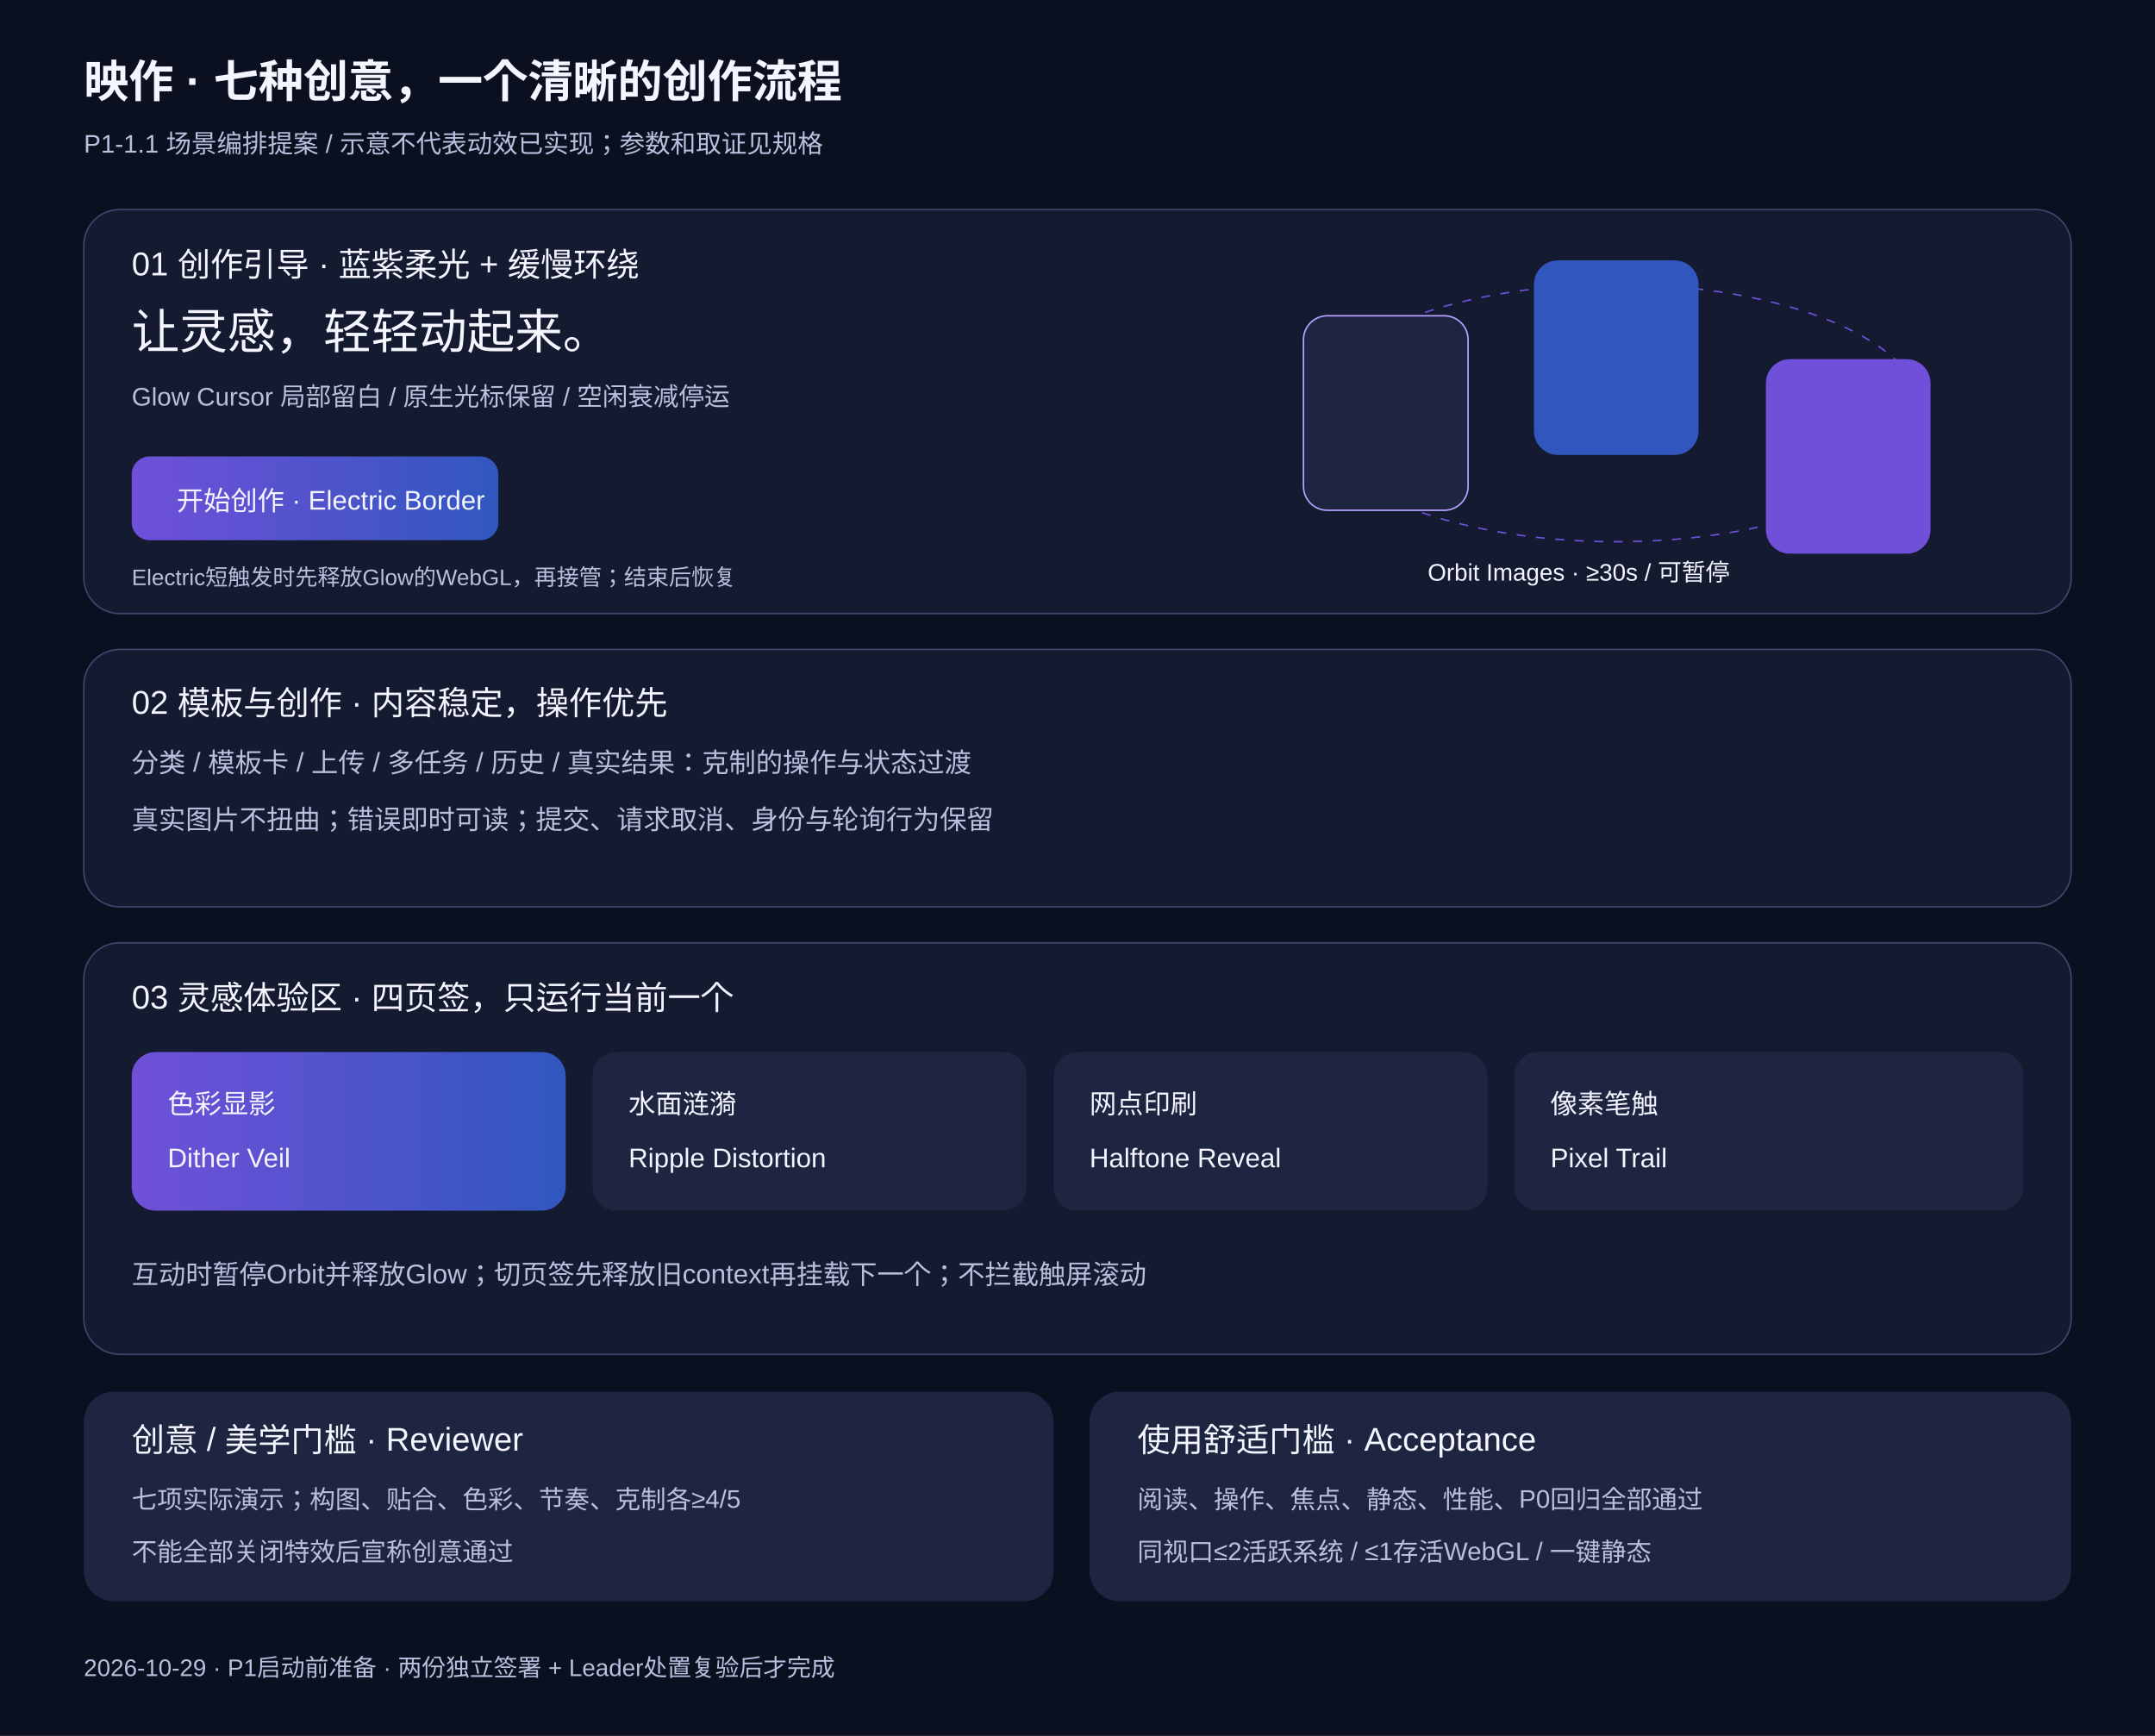
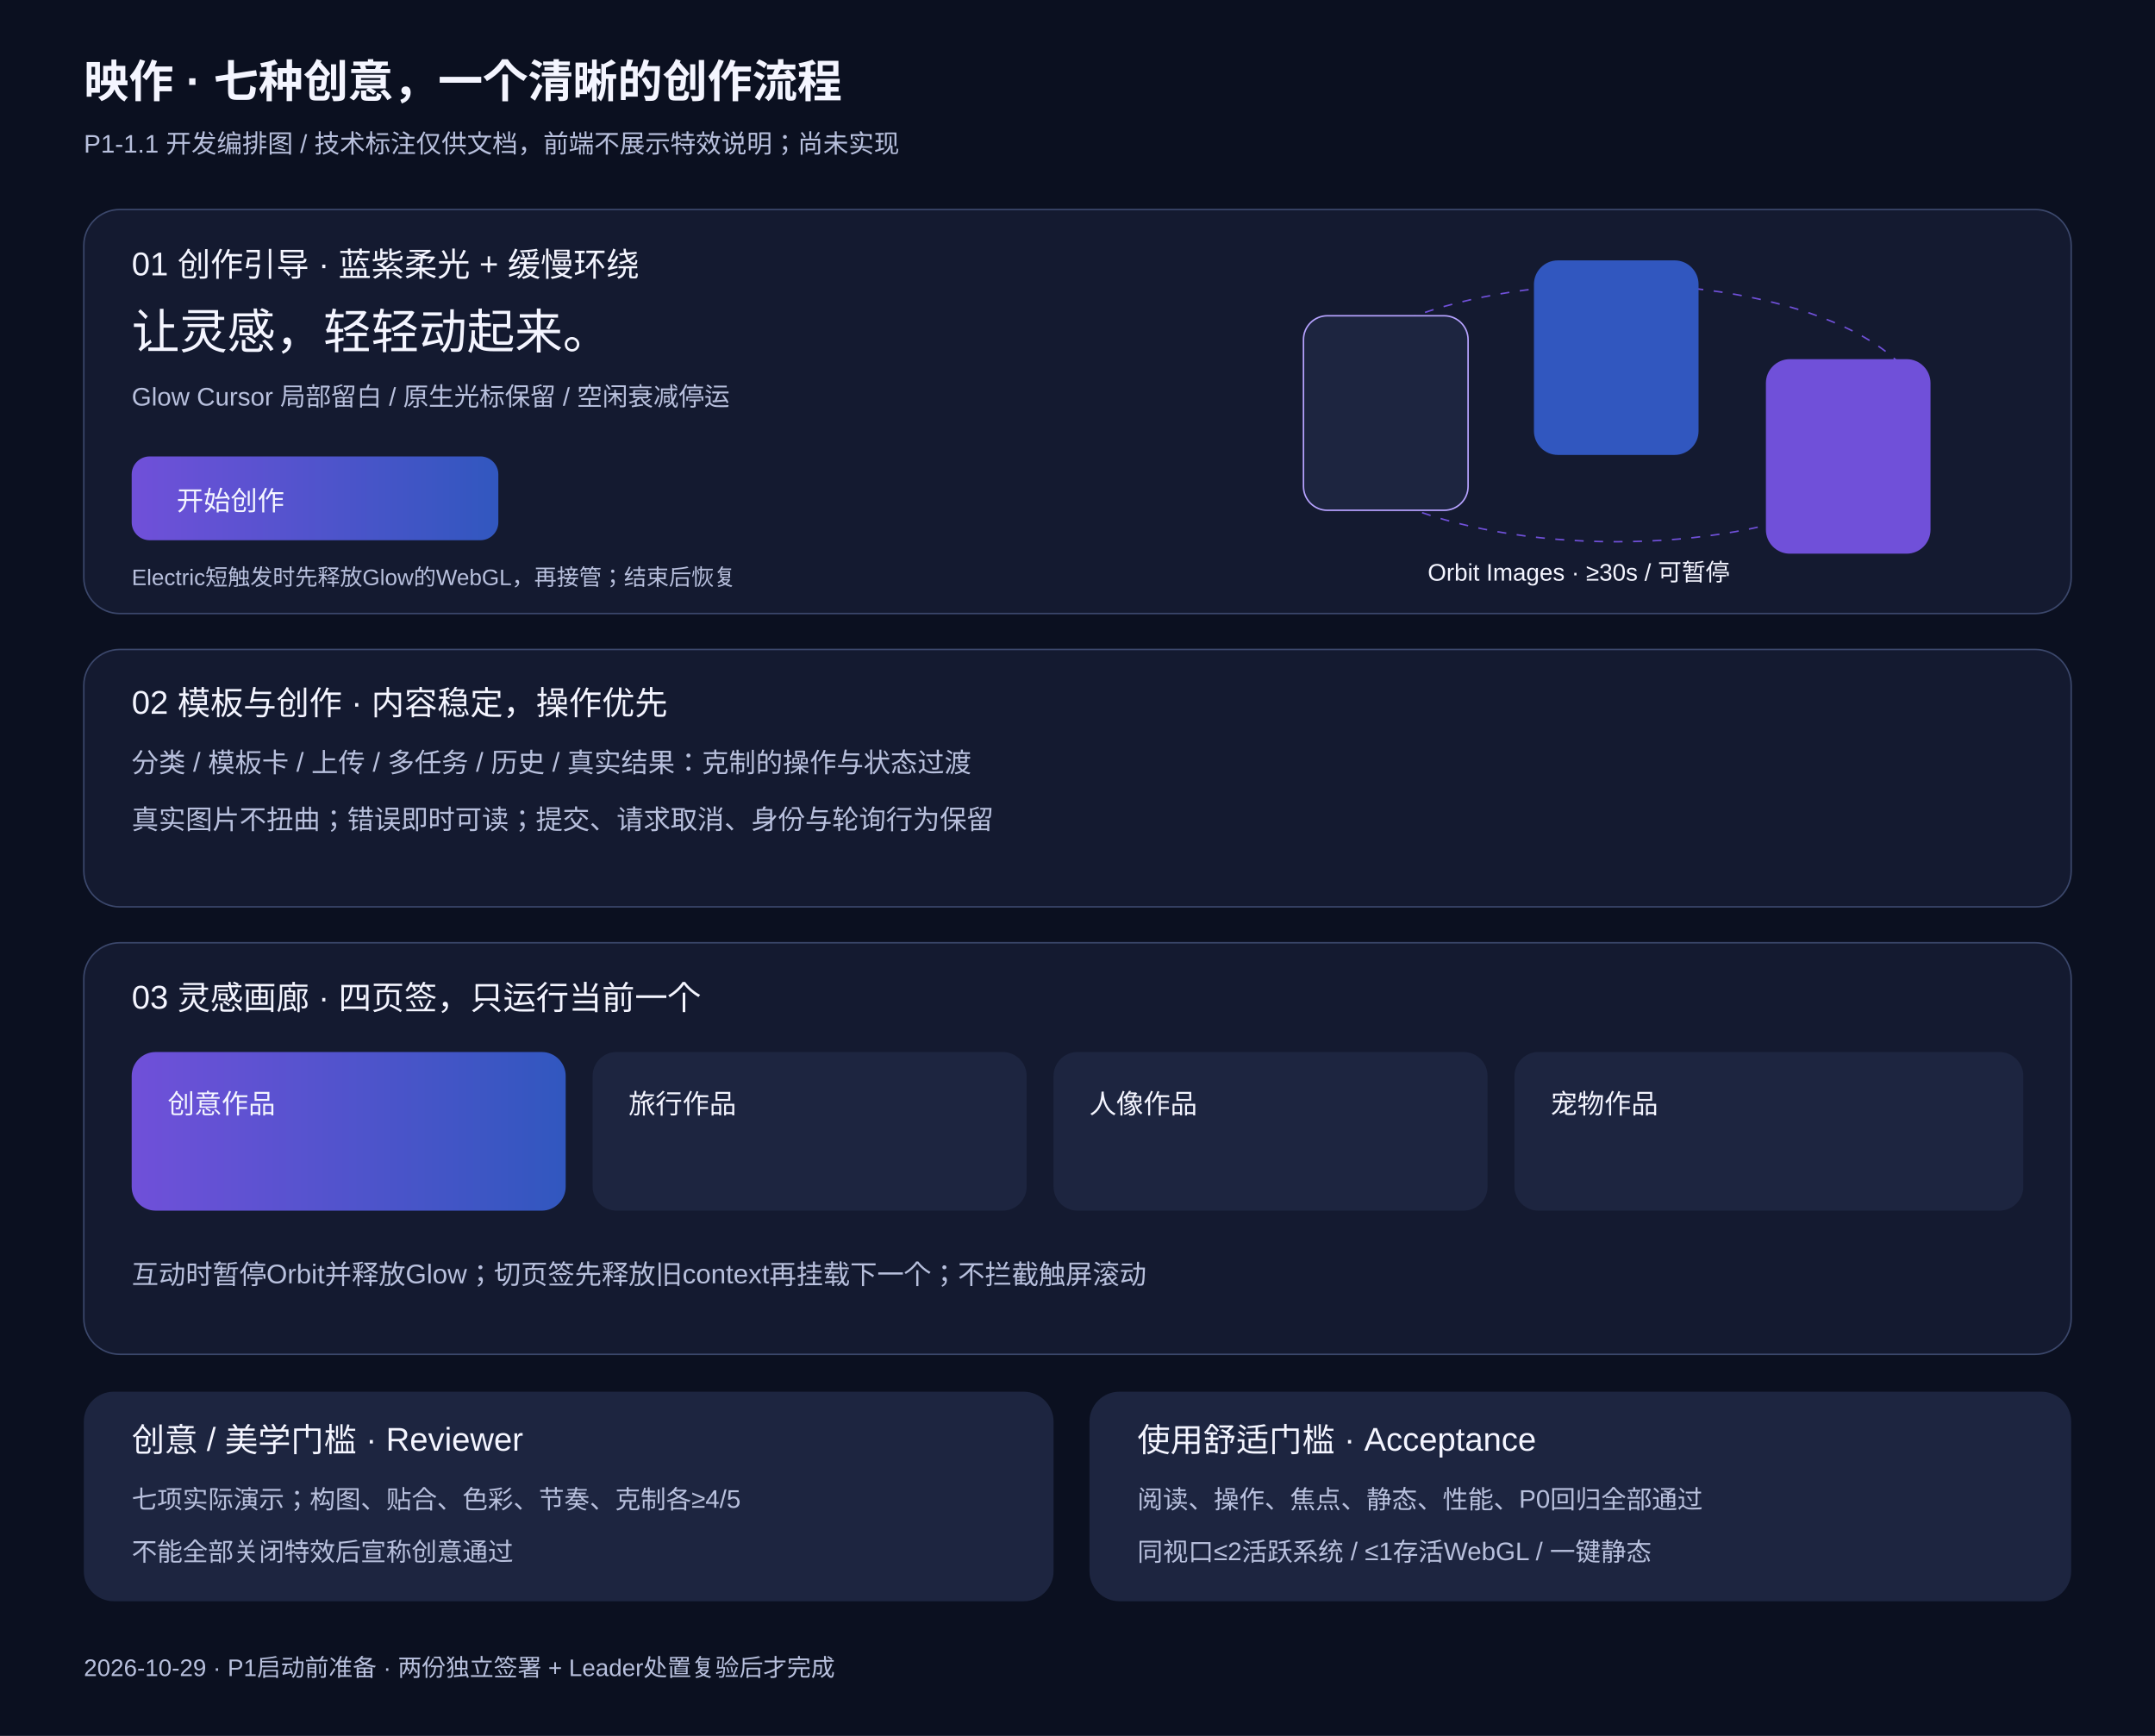
<svg xmlns="http://www.w3.org/2000/svg" width="1440" height="1160" viewBox="0 0 1440 1160">
  <defs>
    <linearGradient id="a">
      <stop stop-color="#7050D9" />
      <stop offset="1" stop-color="#3157BF" />
    </linearGradient>
  </defs>
  <rect width="1440" height="1160" fill="#0B1020" />
  <g font-family="Arial,Microsoft YaHei,sans-serif" fill="#F4F5FF">
    <text x="56" y="65" font-size="30" font-weight="bold">映作 · 七种创意，一个清晰的创作流程</text>
-     <text x="56" y="102" fill="#B8C0DD" font-size="17">P1-1.1 场景编排提案 / 示意不代表动效已实现；参数和取证见规格</text>
+     <text x="56" y="102" fill="#B8C0DD" font-size="17">P1-1.1 开发编排图 / 技术标注仅供文档，前端不展示特效说明；尚未实现</text>
    <rect x="56" y="140" width="1328" height="270" rx="24" fill="#141A30" stroke="#3B476B" />
    <text x="88" y="184" font-size="22">01  创作引导 · 蓝紫柔光 + 缓慢环绕</text>
    <text x="88" y="233" font-size="32">让灵感，轻轻动起来。</text>
    <text x="88" y="271" fill="#B8C0DD" font-size="17">Glow Cursor 局部留白 / 原生光标保留 / 空闲衰减停运</text>
    <rect x="88" y="305" width="245" height="56" rx="12" fill="url(#a)" />
-     <text x="118" y="341" font-size="18">开始创作 · Electric Border</text>
+     <text x="118" y="341" font-size="18">开始创作</text>
    <text x="88" y="391" fill="#B8C0DD" font-size="15">Electric短触发时先释放Glow的WebGL，再接管；结束后恢复</text>
    <ellipse cx="1080" cy="276" rx="205" ry="86" fill="none" stroke="#7050D9" stroke-dasharray="6 7" />
    <rect x="871" y="211" width="110" height="130" rx="16" fill="#1D2540" stroke="#B6A2FF" />
    <rect x="1025" y="174" width="110" height="130" rx="16" fill="#3157BF" />
    <rect x="1180" y="240" width="110" height="130" rx="16" fill="#7050D9" />
    <text x="954" y="388" font-size="16">Orbit Images · ≥30s / 可暂停</text>
    <rect x="56" y="434" width="1328" height="172" rx="24" fill="#141A30" stroke="#3B476B" />
    <text x="88" y="477" font-size="22">02  模板与创作 · 内容稳定，操作优先</text>
    <text x="88" y="516" fill="#B8C0DD" font-size="18">分类 / 模板卡 / 上传 / 多任务 / 历史 / 真实结果：克制的操作与状态过渡</text>
    <text x="88" y="554" fill="#B8C0DD" font-size="18">真实图片不扭曲；错误即时可读；提交、请求取消、身份与轮询行为保留</text>
    <rect x="56" y="630" width="1328" height="275" rx="24" fill="#141A30" stroke="#3B476B" />
-     <text x="88" y="674" font-size="22">03  灵感体验区 · 四页签，只运行当前一个</text>
+     <text x="88" y="674" font-size="22">03  灵感画廊 · 四页签，只运行当前一个</text>
    <g font-size="18">
      <rect x="88" y="703" width="290" height="106" rx="16" fill="url(#a)" />
-       <text x="112" y="744">色彩显影</text>
-       <text x="112" y="780">Dither Veil</text>
+       <text x="112" y="744">创意作品</text>
      <rect x="396" y="703" width="290" height="106" rx="16" fill="#1D2540" />
-       <text x="420" y="744">水面涟漪</text>
-       <text x="420" y="780">Ripple Distortion</text>
+       <text x="420" y="744">旅行作品</text>
      <rect x="704" y="703" width="290" height="106" rx="16" fill="#1D2540" />
-       <text x="728" y="744">网点印刷</text>
-       <text x="728" y="780">Halftone Reveal</text>
+       <text x="728" y="744">人像作品</text>
      <rect x="1012" y="703" width="340" height="106" rx="16" fill="#1D2540" />
-       <text x="1036" y="744">像素笔触</text>
-       <text x="1036" y="780">Pixel Trail</text>
+       <text x="1036" y="744">宠物作品</text>
    </g>
    <text x="88" y="858" fill="#B8C0DD" font-size="18">互动时暂停Orbit并释放Glow；切页签先释放旧context再挂载下一个；不拦截触屏滚动</text>
    <rect x="56" y="930" width="648" height="140" rx="20" fill="#1D2540" />
    <text x="88" y="970" font-size="22">创意 / 美学门槛 · Reviewer</text>
    <text x="88" y="1008" fill="#B8C0DD" font-size="17">七项实际演示；构图、贴合、色彩、节奏、克制各≥4/5</text>
    <text x="88" y="1043" fill="#B8C0DD" font-size="17">不能全部关闭特效后宣称创意通过</text>
    <rect x="728" y="930" width="656" height="140" rx="20" fill="#1D2540" />
    <text x="760" y="970" font-size="22">使用舒适门槛 · Acceptance</text>
    <text x="760" y="1008" fill="#B8C0DD" font-size="17">阅读、操作、焦点、静态、性能、P0回归全部通过</text>
    <text x="760" y="1043" fill="#B8C0DD" font-size="17">同视口≤2活跃系统 / ≤1存活WebGL / 一键静态</text>
    <text x="56" y="1120" fill="#B8C0DD" font-size="16">2026-10-29 · P1启动前准备 · 两份独立签署 + Leader处置复验后才完成</text>
  </g>
</svg>
